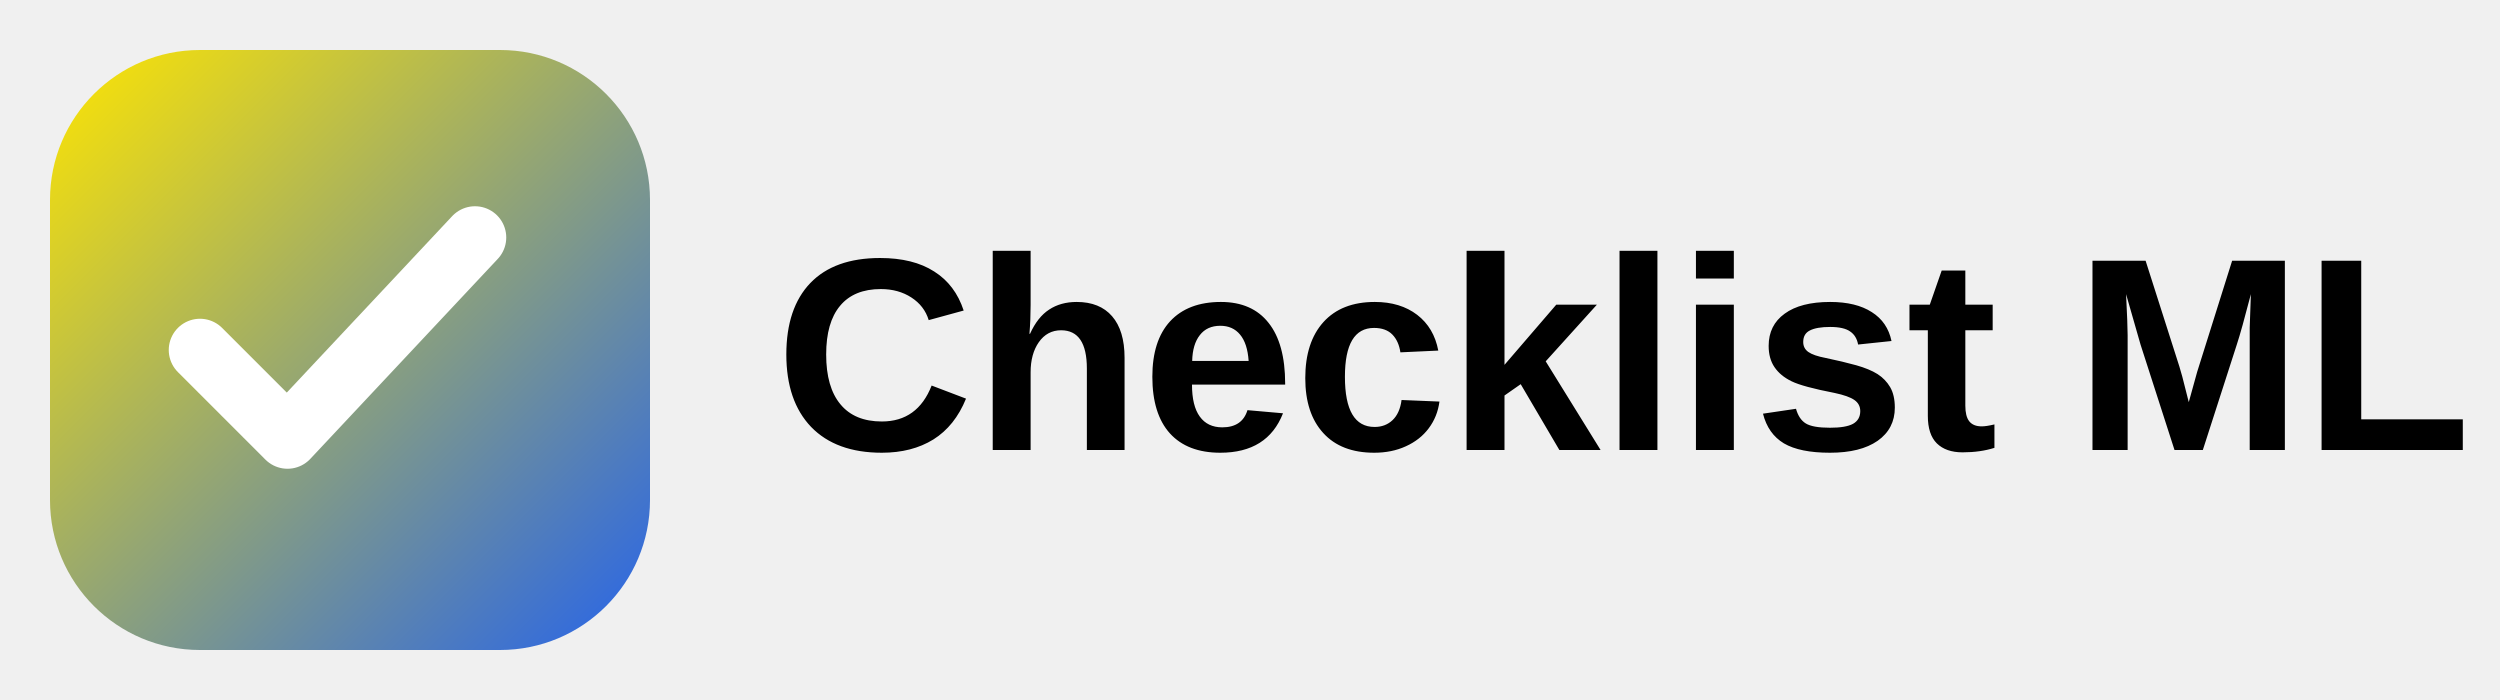
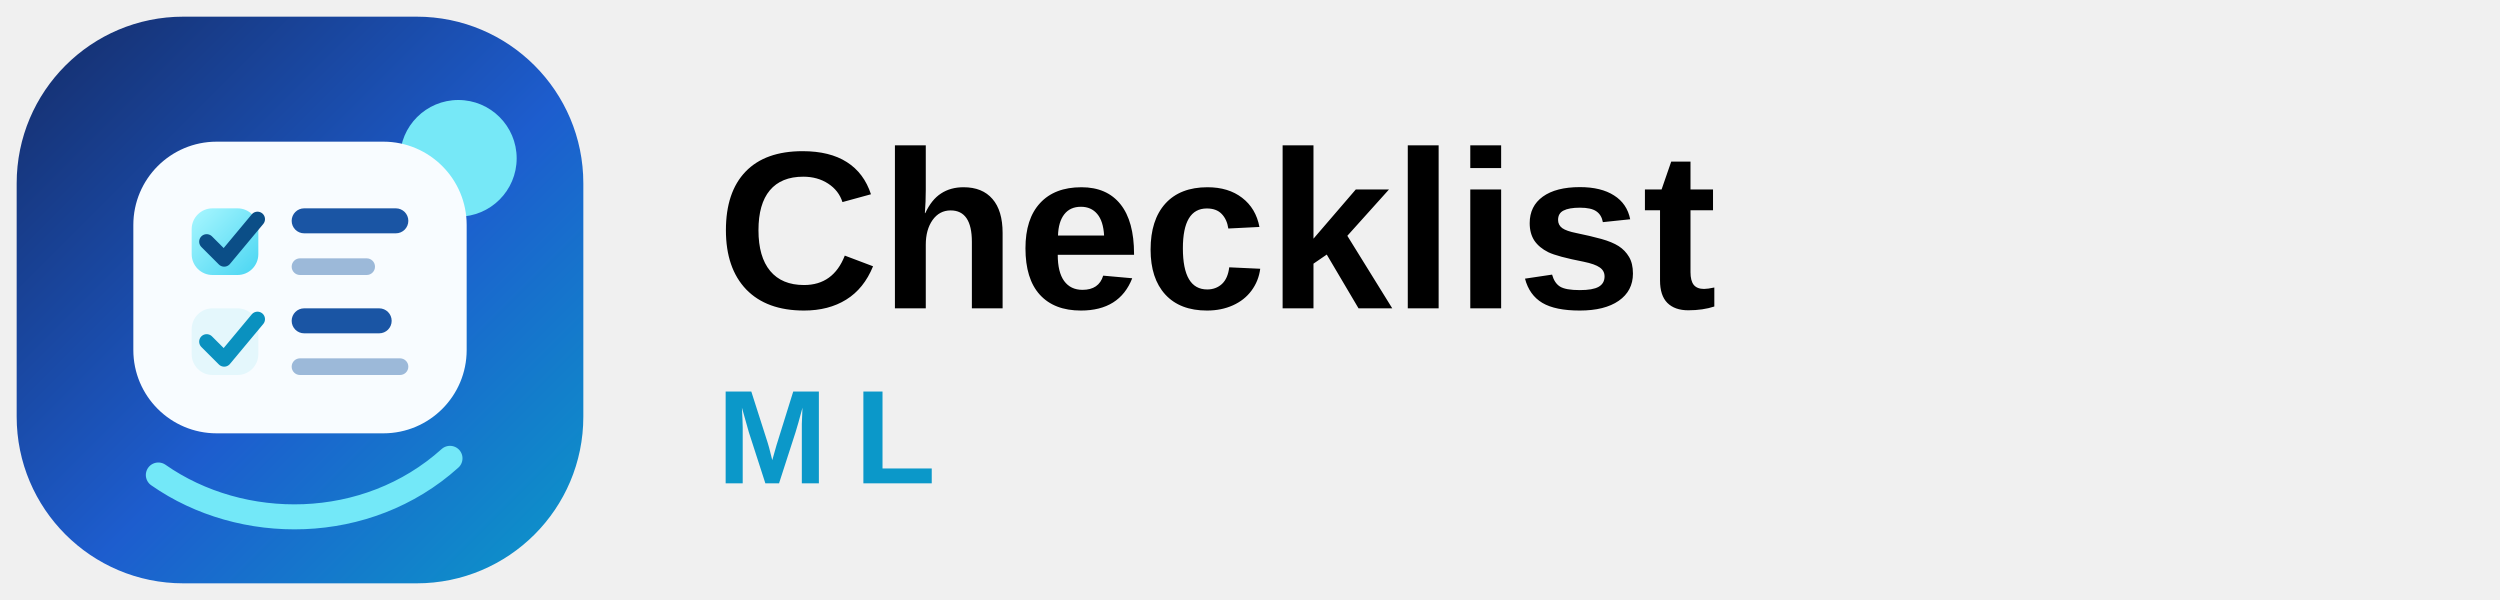
- <svg xmlns="http://www.w3.org/2000/svg" viewBox="0 0 200 56">
+ <svg xmlns="http://www.w3.org/2000/svg" viewBox="0 0 300 72" role="img" aria-labelledby="title">
  <defs>
-     <linearGradient id="lg" x1="0" y1="0" x2="1" y2="1">
-       <stop offset="0%" stop-color="#FFE600" />
-       <stop offset="100%" stop-color="#2563EB" />
+     <linearGradient id="bg" x1="0" y1="0" x2="1" y2="1">
+       <stop stop-color="#152C68" />
+       <stop offset=".55" stop-color="#1D5DCE" />
+       <stop offset="1" stop-color="#0B98C9" />
+     </linearGradient>
+     <linearGradient id="a" x1="0" y1="0" x2="1" y2="1">
+       <stop stop-color="#A9F7FF" />
+       <stop offset="1" stop-color="#49D5F2" />
    </linearGradient>
  </defs>
-   <rect width="48" height="48" x="4" y="4" rx="12" fill="url(#lg)" />
-   <path d="M16 28 L23 35 L38 19" fill="none" stroke="#fff" stroke-width="5" stroke-linecap="round" stroke-linejoin="round" />
-   <text x="62" y="36" font-family="Arial, sans-serif" font-weight="bold" font-size="22" fill="currentColor">Checklist ML</text>
+   <rect x="2" y="2" width="68" height="68" rx="20" fill="url(#bg)" />
+   <circle cx="55" cy="19" r="7" fill="#76E8F7" />
+   <rect x="16" y="17" width="40" height="35" rx="10" fill="#F8FCFF" />
+   <rect x="23" y="25" width="8" height="8" rx="2.5" fill="url(#a)" />
+   <path d="m24.8 29 2.1 2.1 4-4.8" fill="none" stroke="#0B4E87" stroke-width="1.8" stroke-linecap="round" stroke-linejoin="round" />
+   <rect x="35" y="25" width="14" height="3" rx="1.5" fill="#1A55A4" />
+   <rect x="35" y="31" width="10" height="2" rx="1" fill="#9CB9D9" />
+   <rect x="23" y="37" width="8" height="8" rx="2.5" fill="#E4F7FC" />
+   <path d="m24.8 41 2.1 2.1 4-4.8" fill="none" stroke="#0A91BF" stroke-width="1.8" stroke-linecap="round" stroke-linejoin="round" />
+   <rect x="35" y="37" width="12" height="3" rx="1.5" fill="#1A55A4" />
+   <rect x="35" y="43" width="14" height="2" rx="1" fill="#9CB9D9" />
+   <path d="M19 57c10 7 25 7 35-2" fill="none" stroke="#73E8F8" stroke-width="3" stroke-linecap="round" />
+   <text x="86" y="37" font-family="Arial, Helvetica, sans-serif" font-weight="700" font-size="27" fill="currentColor">Checklist</text>
+   <text x="86" y="58" font-family="Arial, Helvetica, sans-serif" font-weight="700" font-size="16" letter-spacing="3.2" fill="#0B98C9">ML</text>
</svg>
